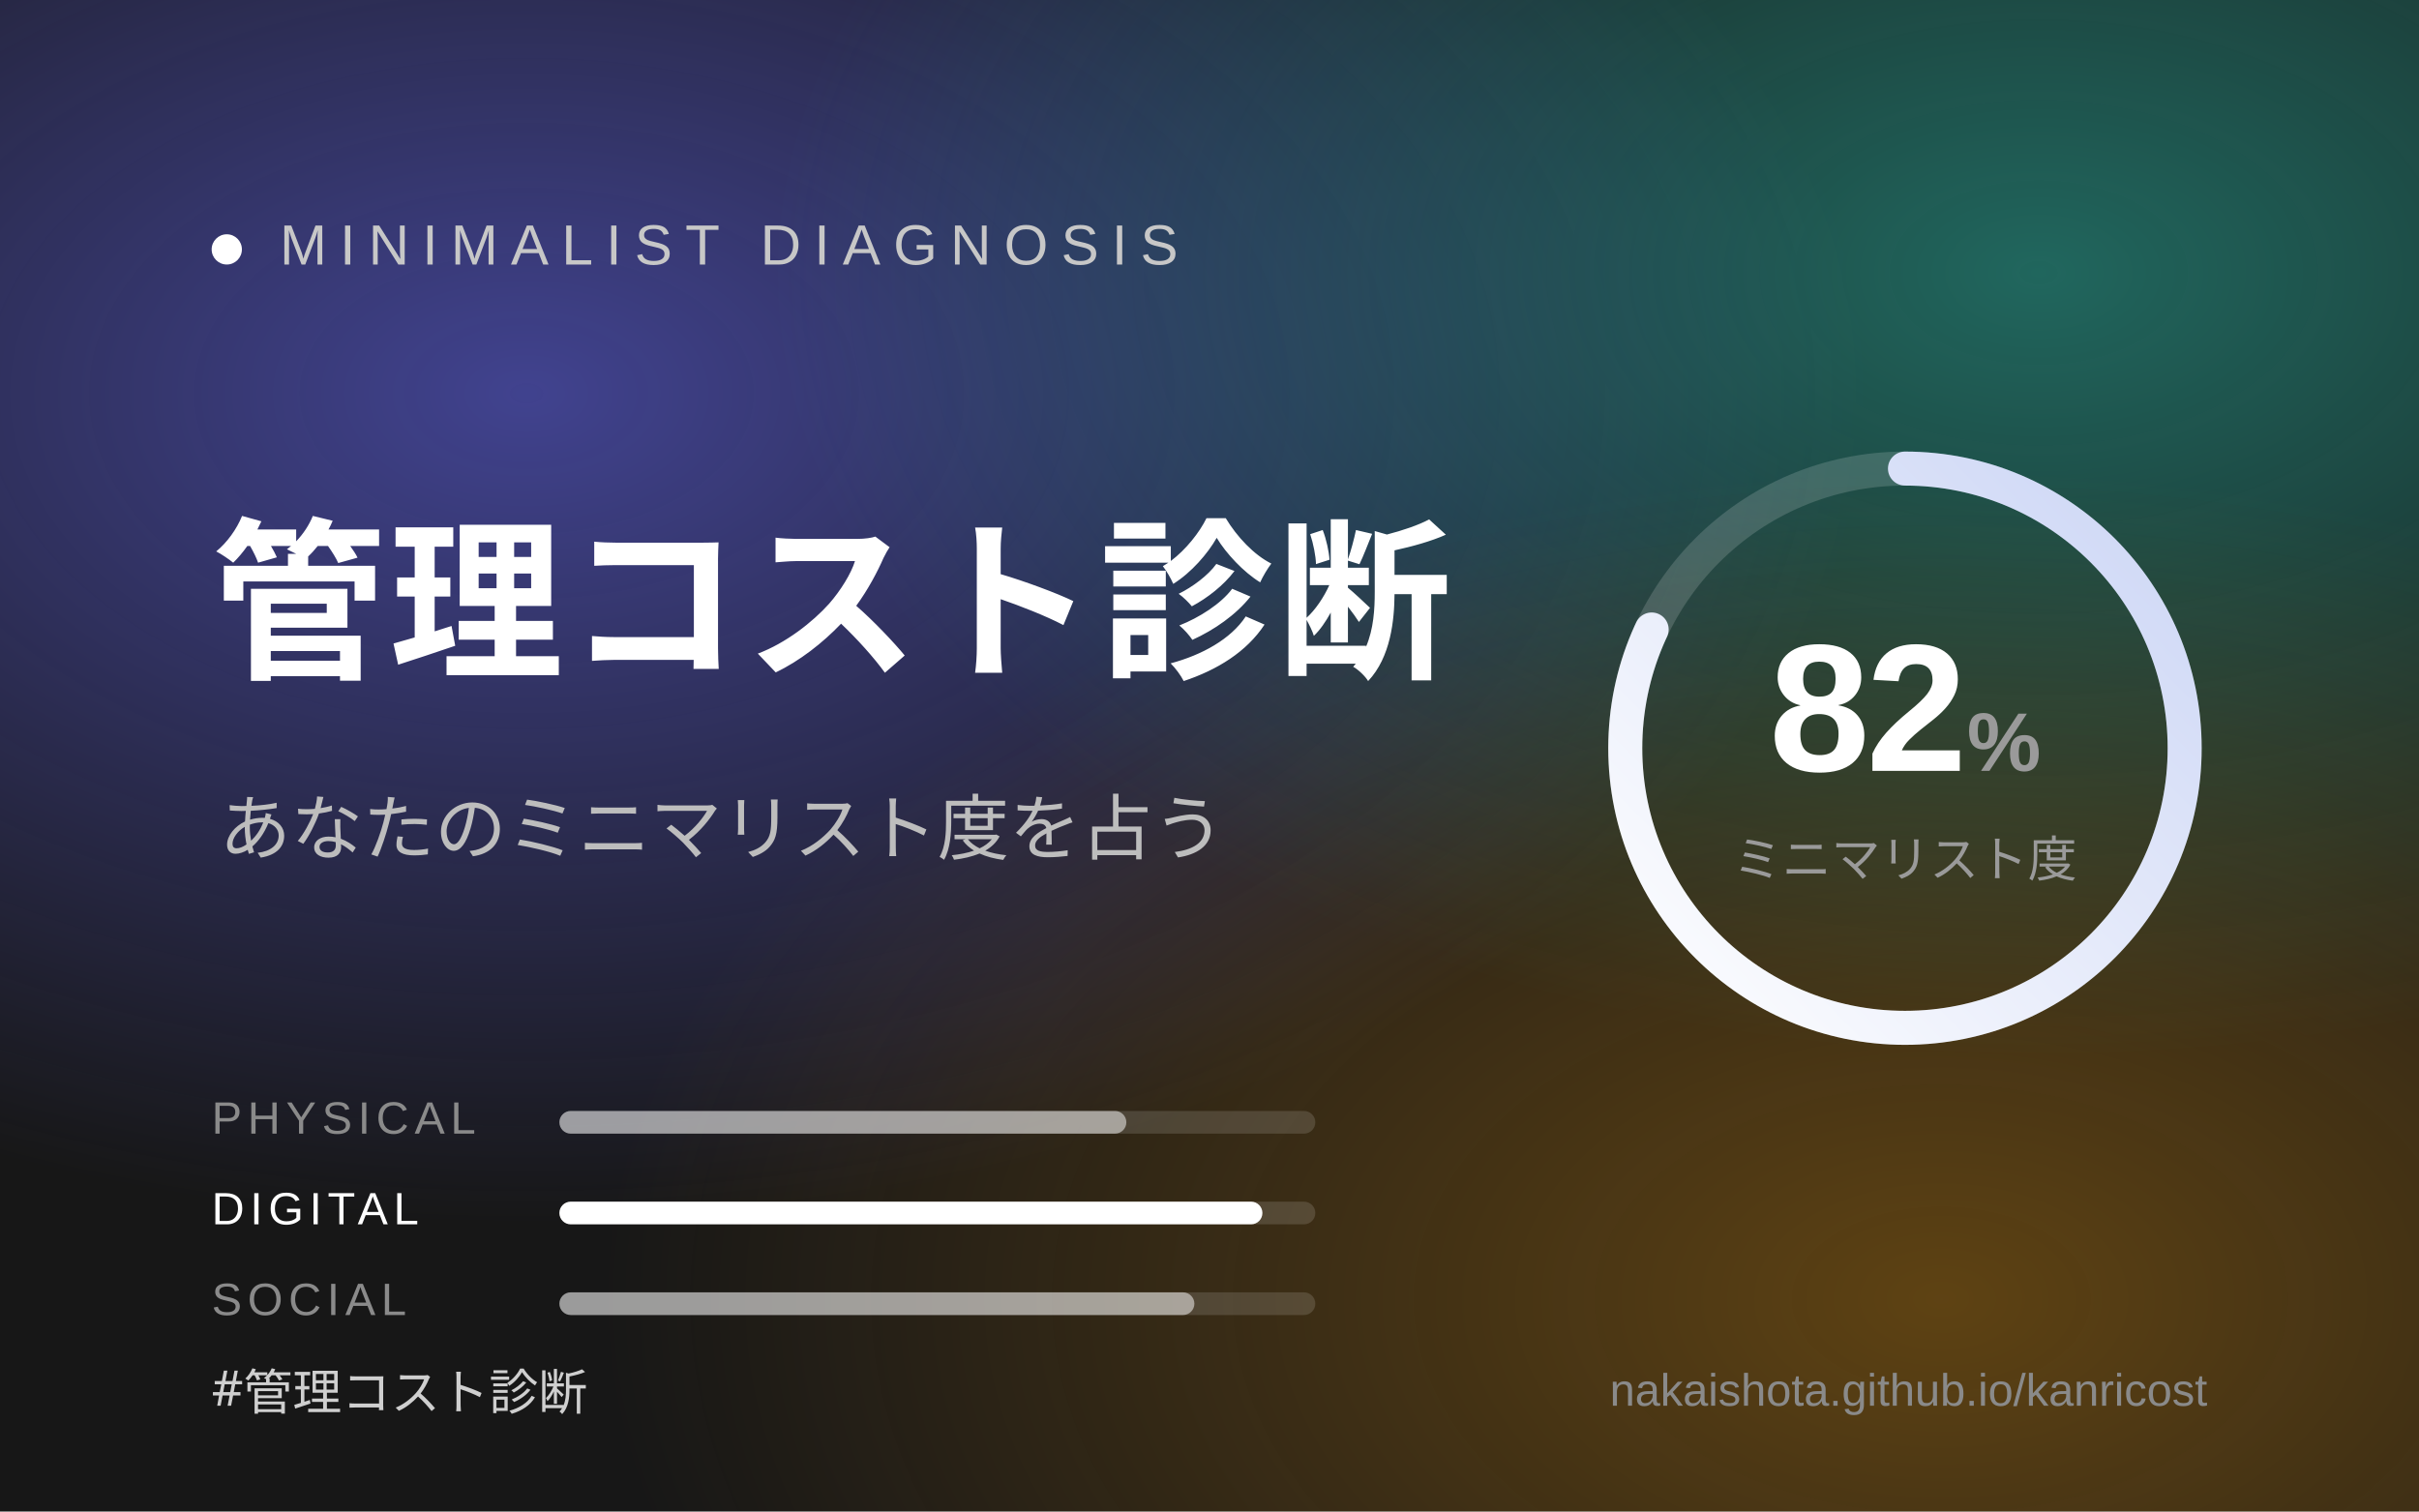
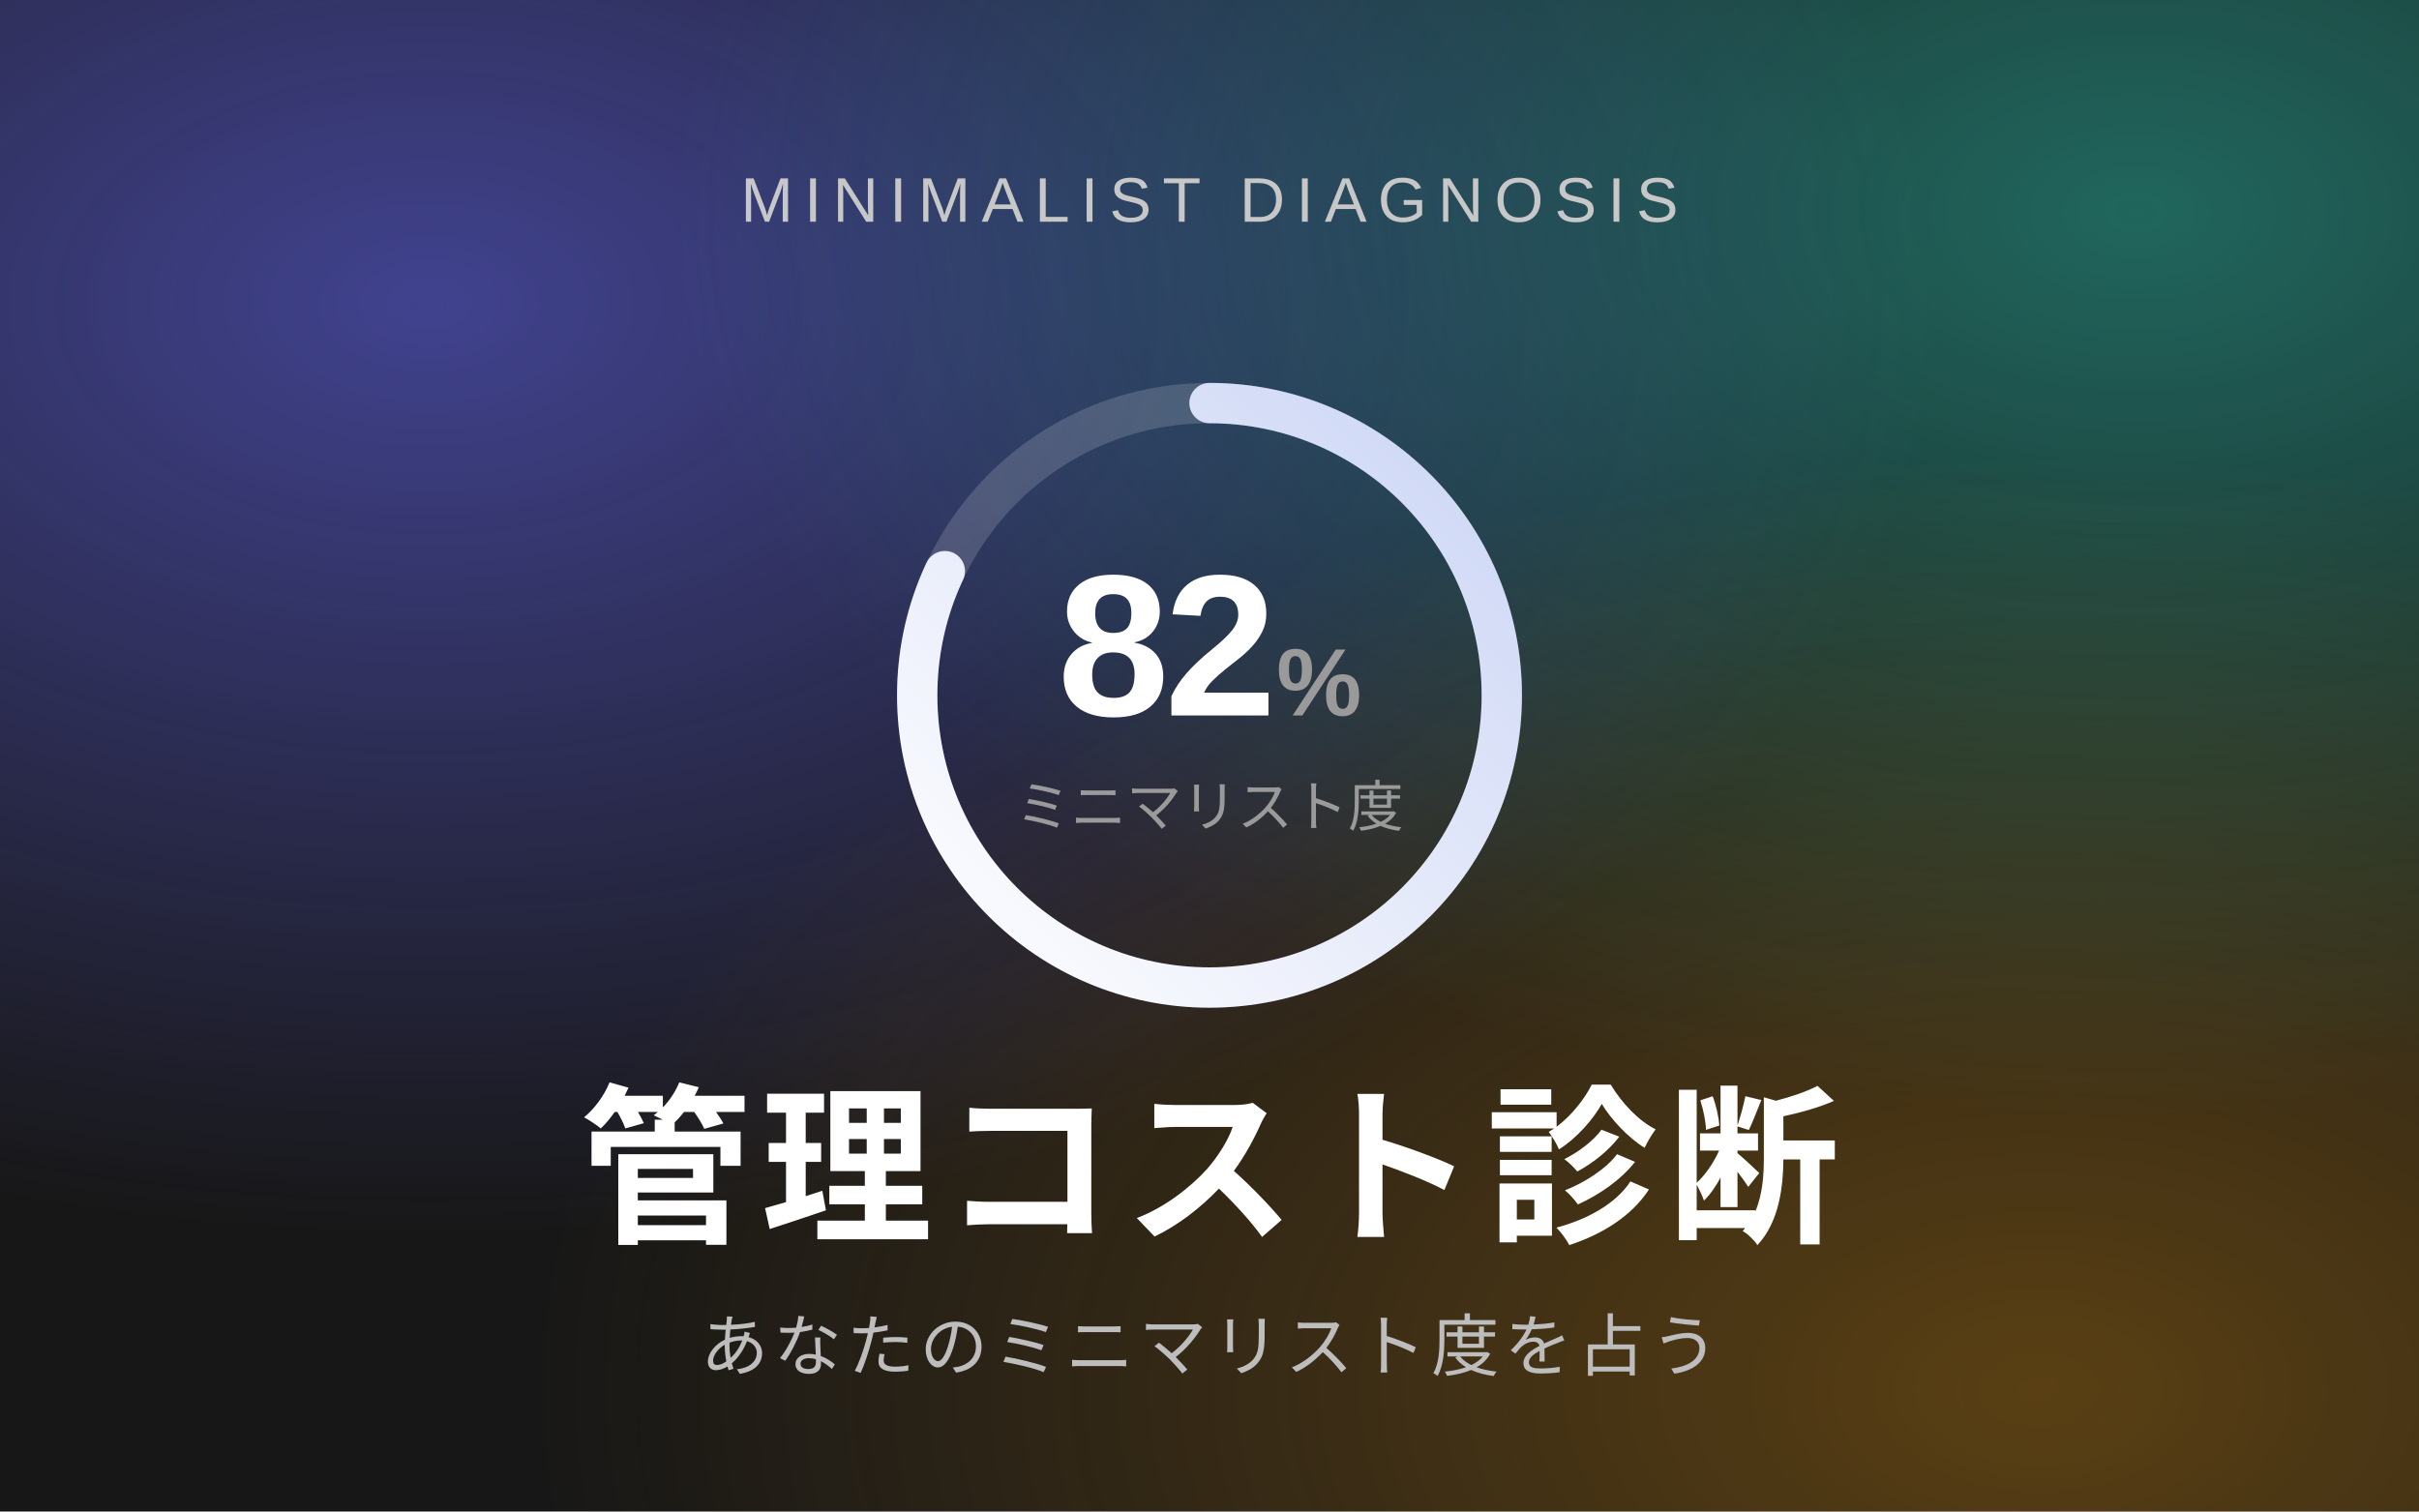
- <svg xmlns="http://www.w3.org/2000/svg" viewBox="0 0 640 400" width="640" height="400" role="img" aria-label="管理コスト診断">
+ <svg xmlns="http://www.w3.org/2000/svg" viewBox="0 0 480 300" width="480" height="300" role="img" aria-label="管理コスト診断">
  <defs>
-     <radialGradient id="kc-g1" cx="22%" cy="26%" r="55%">
+     <radialGradient id="kc-g1" cx="18%" cy="20%" r="62%">
      <stop offset="0%" stop-color="#6366f1" stop-opacity="0.55" />
      <stop offset="100%" stop-color="#6366f1" stop-opacity="0" />
    </radialGradient>
-     <radialGradient id="kc-g2" cx="84%" cy="18%" r="52%">
+     <radialGradient id="kc-g2" cx="88%" cy="14%" r="60%">
      <stop offset="0%" stop-color="#2dd4bf" stop-opacity="0.42" />
      <stop offset="100%" stop-color="#2dd4bf" stop-opacity="0" />
    </radialGradient>
-     <radialGradient id="kc-g3" cx="80%" cy="86%" r="55%">
-       <stop offset="0%" stop-color="#f59e0b" stop-opacity="0.32" />
+     <radialGradient id="kc-g3" cx="84%" cy="92%" r="62%">
+       <stop offset="0%" stop-color="#f59e0b" stop-opacity="0.30" />
      <stop offset="100%" stop-color="#f59e0b" stop-opacity="0" />
    </radialGradient>
    <linearGradient id="kc-ring" x1="0" y1="0" x2="1" y2="1">
      <stop offset="0%" stop-color="#ffffff" />
      <stop offset="100%" stop-color="#cbd5f5" />
    </linearGradient>
  </defs>
-   <rect width="640" height="400" fill="#171717" />
-   <rect width="640" height="400" fill="url(#kc-g1)" />
-   <rect width="640" height="400" fill="url(#kc-g2)" />
-   <rect width="640" height="400" fill="url(#kc-g3)" />
-   <g transform="translate(56 70)">
-     <circle cx="4" cy="-4" r="4" fill="#ffffff" />
-     <text x="18" y="0" font-family="'Helvetica Neue', Arial, sans-serif" font-size="15" letter-spacing="3.4" fill="#c7c7c7">MINIMALIST DIAGNOSIS</text>
+   <rect width="480" height="300" fill="#171717" />
+   <rect width="480" height="300" fill="url(#kc-g1)" />
+   <rect width="480" height="300" fill="url(#kc-g2)" />
+   <rect width="480" height="300" fill="url(#kc-g3)" />
+   <text x="240" y="44" text-anchor="middle" font-family="'Helvetica Neue', Arial, sans-serif" font-size="12.5" letter-spacing="2.2" fill="#c7c7c7">MINIMALIST DIAGNOSIS</text>
+   <g transform="translate(240 138)">
+     <circle r="58" fill="none" stroke="rgba(255,255,255,0.16)" stroke-width="8" />
+     <circle r="58" fill="none" stroke="url(#kc-ring)" stroke-width="8" stroke-linecap="round" stroke-dasharray="364.4" stroke-dashoffset="65.6" transform="rotate(-90)" />
+     <text x="0" y="4" text-anchor="middle" font-family="'Helvetica Neue', Arial, sans-serif" font-size="40" font-weight="700" letter-spacing="-1" fill="#ffffff">82<tspan font-size="19" fill="#9a9a9a">%</tspan>
+     </text>
+     <text x="0" y="26" text-anchor="middle" font-family="'Hiragino Kaku Gothic Pro', 'Noto Sans JP', sans-serif" font-size="11" fill="#9a9a9a">ミニマリスト度</text>
  </g>
-   <text x="56" y="176" font-family="'Hiragino Kaku Gothic Pro', 'Noto Sans JP', sans-serif" font-size="46" font-weight="700" letter-spacing="1" fill="#ffffff">管理コスト診断</text>
-   <text x="58" y="226" font-family="'Hiragino Kaku Gothic Pro', 'Noto Sans JP', sans-serif" font-size="19" font-weight="400" fill="#bdbdbd">あなたのミニマリスト度を占う</text>
-   <g transform="translate(504 198)">
-     <circle r="74" fill="none" stroke="rgba(255,255,255,0.16)" stroke-width="9" />
-     <circle r="74" fill="none" stroke="url(#kc-ring)" stroke-width="9" stroke-linecap="round" stroke-dasharray="464.9" stroke-dashoffset="83.7" transform="rotate(-90)" />
-     <text x="0" y="6" text-anchor="middle" font-family="'Helvetica Neue', Arial, sans-serif" font-size="48" font-weight="700" letter-spacing="-1" fill="#ffffff">82<tspan font-size="22" fill="#9a9a9a">%</tspan>
-     </text>
-     <text x="0" y="34" text-anchor="middle" font-family="'Hiragino Kaku Gothic Pro', 'Noto Sans JP', sans-serif" font-size="13" fill="#9a9a9a">ミニマリスト度</text>
-   </g>
-   <g transform="translate(56 296)" font-family="'Helvetica Neue', Arial, sans-serif" font-size="12" letter-spacing="1.5">
-     <g transform="translate(0 0)">
-       <text x="0" y="4" fill="#8a8a8a">PHYSICAL</text>
-       <rect x="92" y="-2" width="200" height="6" rx="3" fill="rgba(255,255,255,0.14)" />
-       <rect x="92" y="-2" width="150" height="6" rx="3" fill="rgba(255,255,255,0.5)" />
-     </g>
-     <g transform="translate(0 24)">
-       <text x="0" y="4" fill="#ffffff">DIGITAL</text>
-       <rect x="92" y="-2" width="200" height="6" rx="3" fill="rgba(255,255,255,0.14)" />
-       <rect x="92" y="-2" width="186" height="6" rx="3" fill="#ffffff" />
-     </g>
-     <g transform="translate(0 48)">
-       <text x="0" y="4" fill="#8a8a8a">SOCIAL</text>
-       <rect x="92" y="-2" width="200" height="6" rx="3" fill="rgba(255,255,255,0.14)" />
-       <rect x="92" y="-2" width="168" height="6" rx="3" fill="rgba(255,255,255,0.5)" />
-     </g>
-   </g>
-   <text x="56" y="372" font-family="'Hiragino Kaku Gothic Pro', 'Noto Sans JP', sans-serif" font-size="13" fill="#cfcfcf">#管理コスト診断</text>
-   <text x="584" y="372" text-anchor="end" font-family="'Helvetica Neue', Arial, sans-serif" font-size="12" fill="#8a8a8a">nakaishota.github.io/kanricost</text>
+   <text x="240" y="244" text-anchor="middle" font-family="'Hiragino Kaku Gothic Pro', 'Noto Sans JP', sans-serif" font-size="34" font-weight="700" letter-spacing="2" fill="#ffffff">管理コスト診断</text>
+   <text x="240" y="272" text-anchor="middle" font-family="'Hiragino Kaku Gothic Pro', 'Noto Sans JP', sans-serif" font-size="13.5" font-weight="400" letter-spacing="1" fill="#bdbdbd">あなたのミニマリスト度を占う</text>
</svg>
